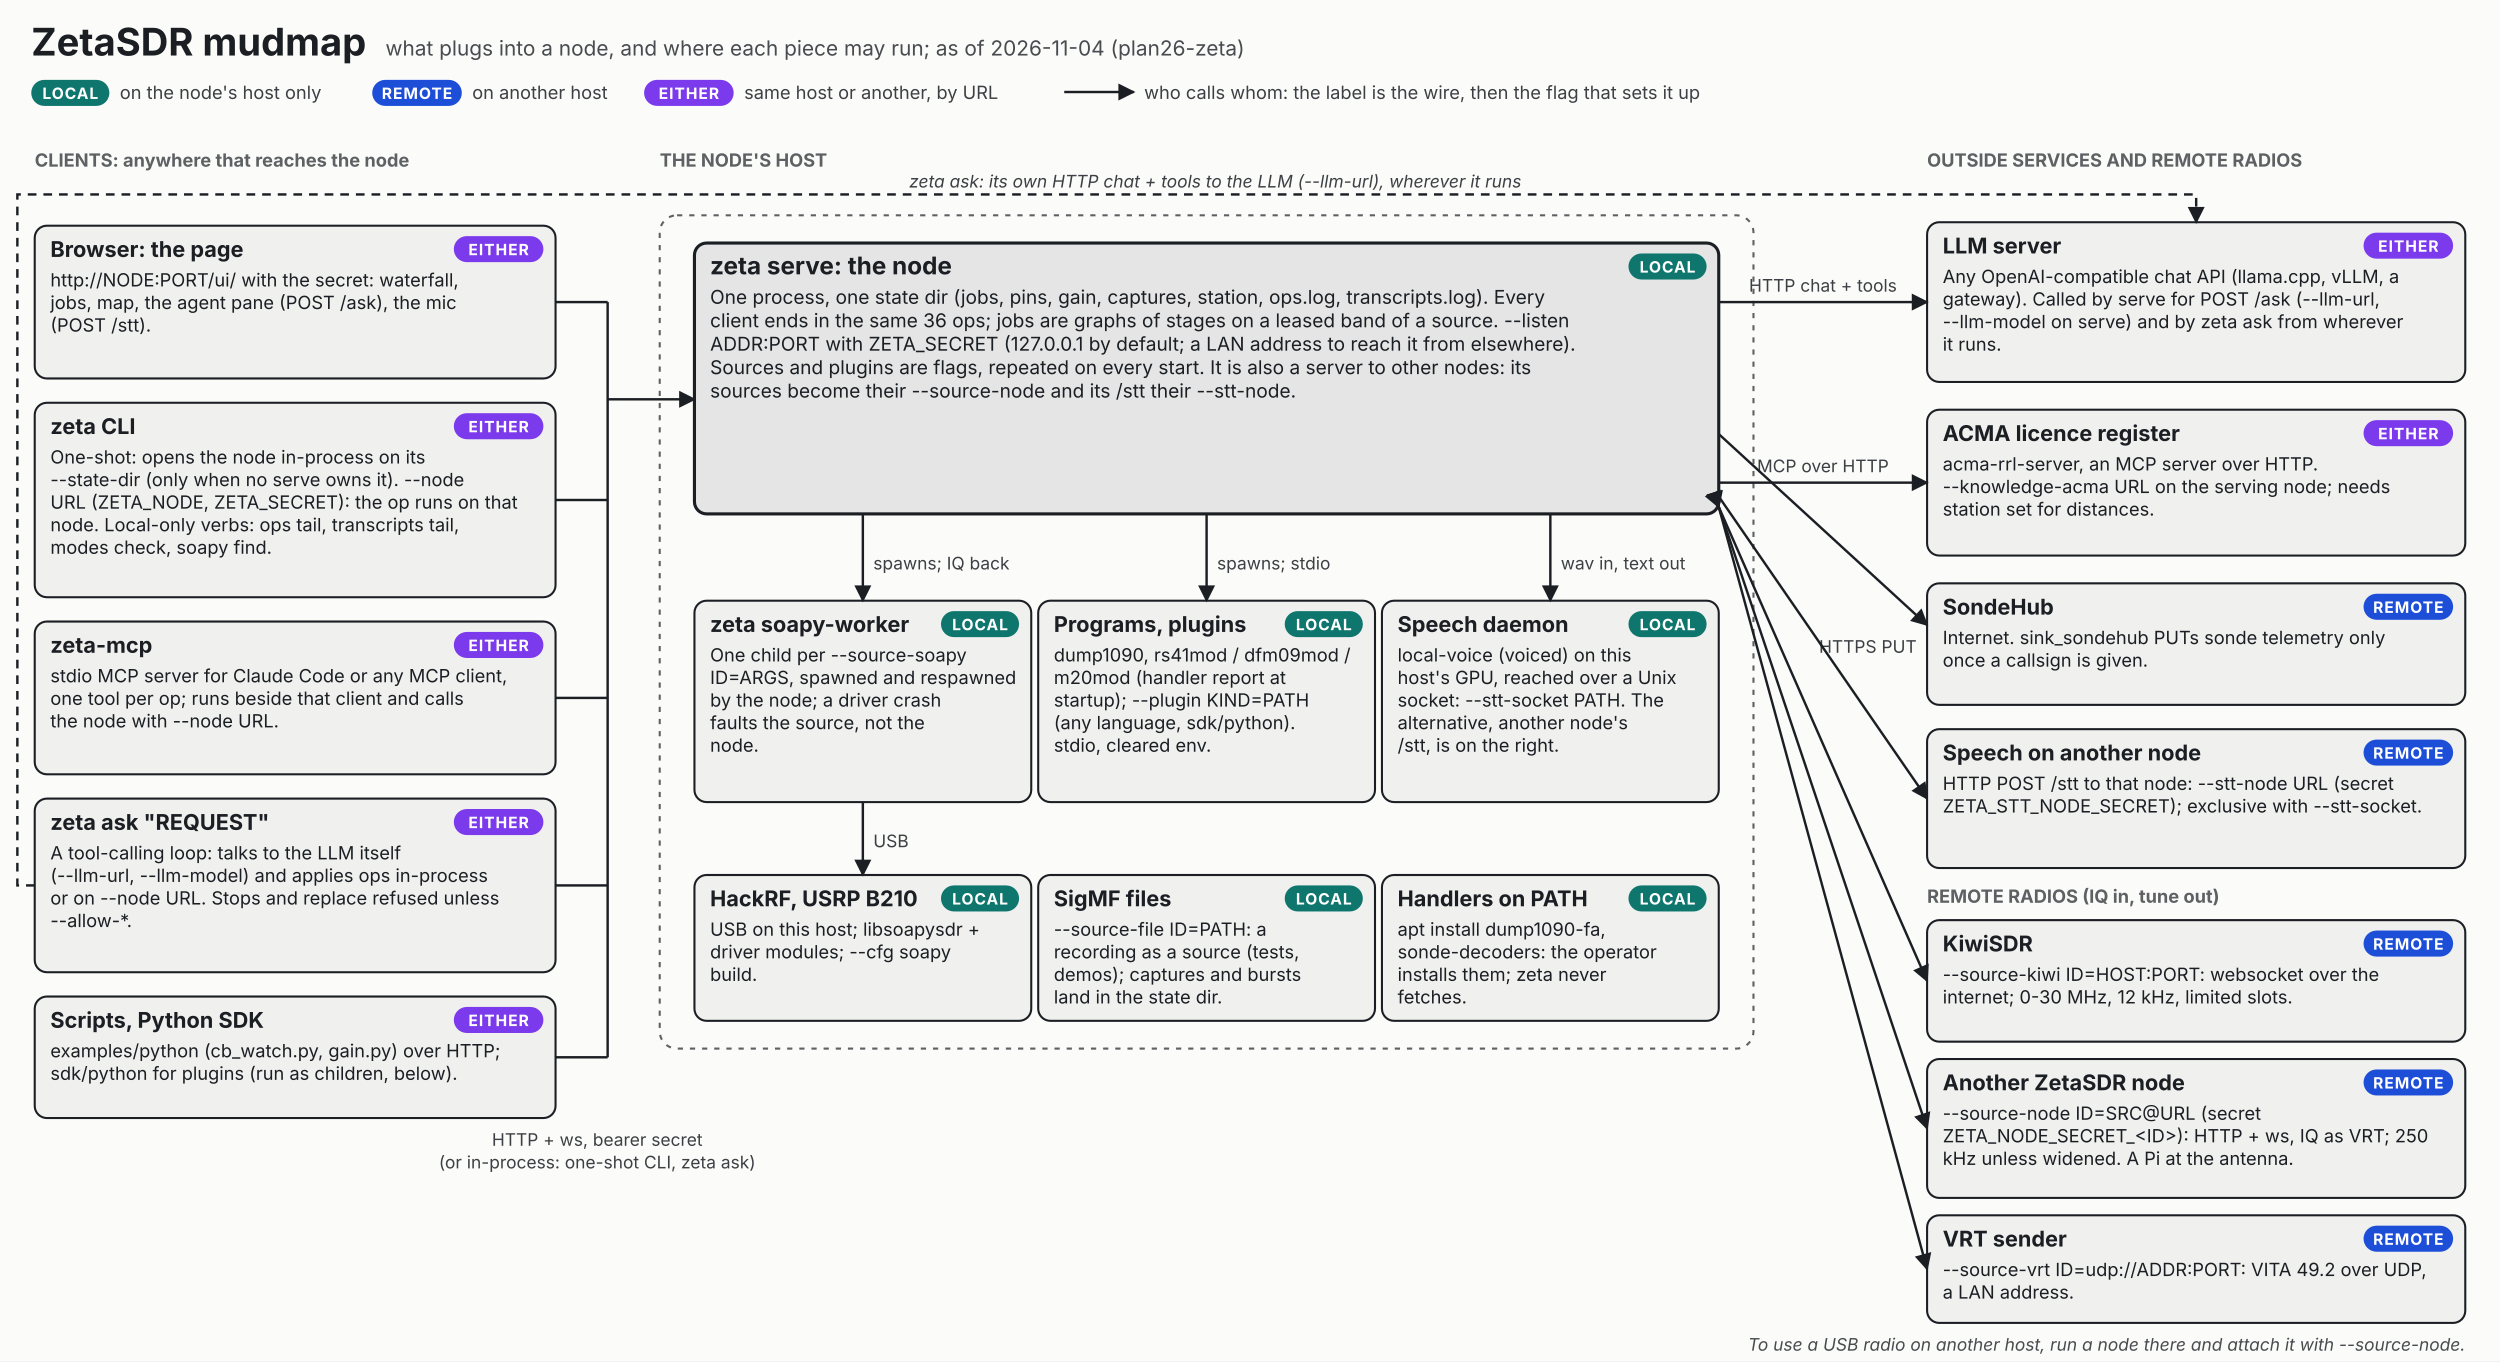
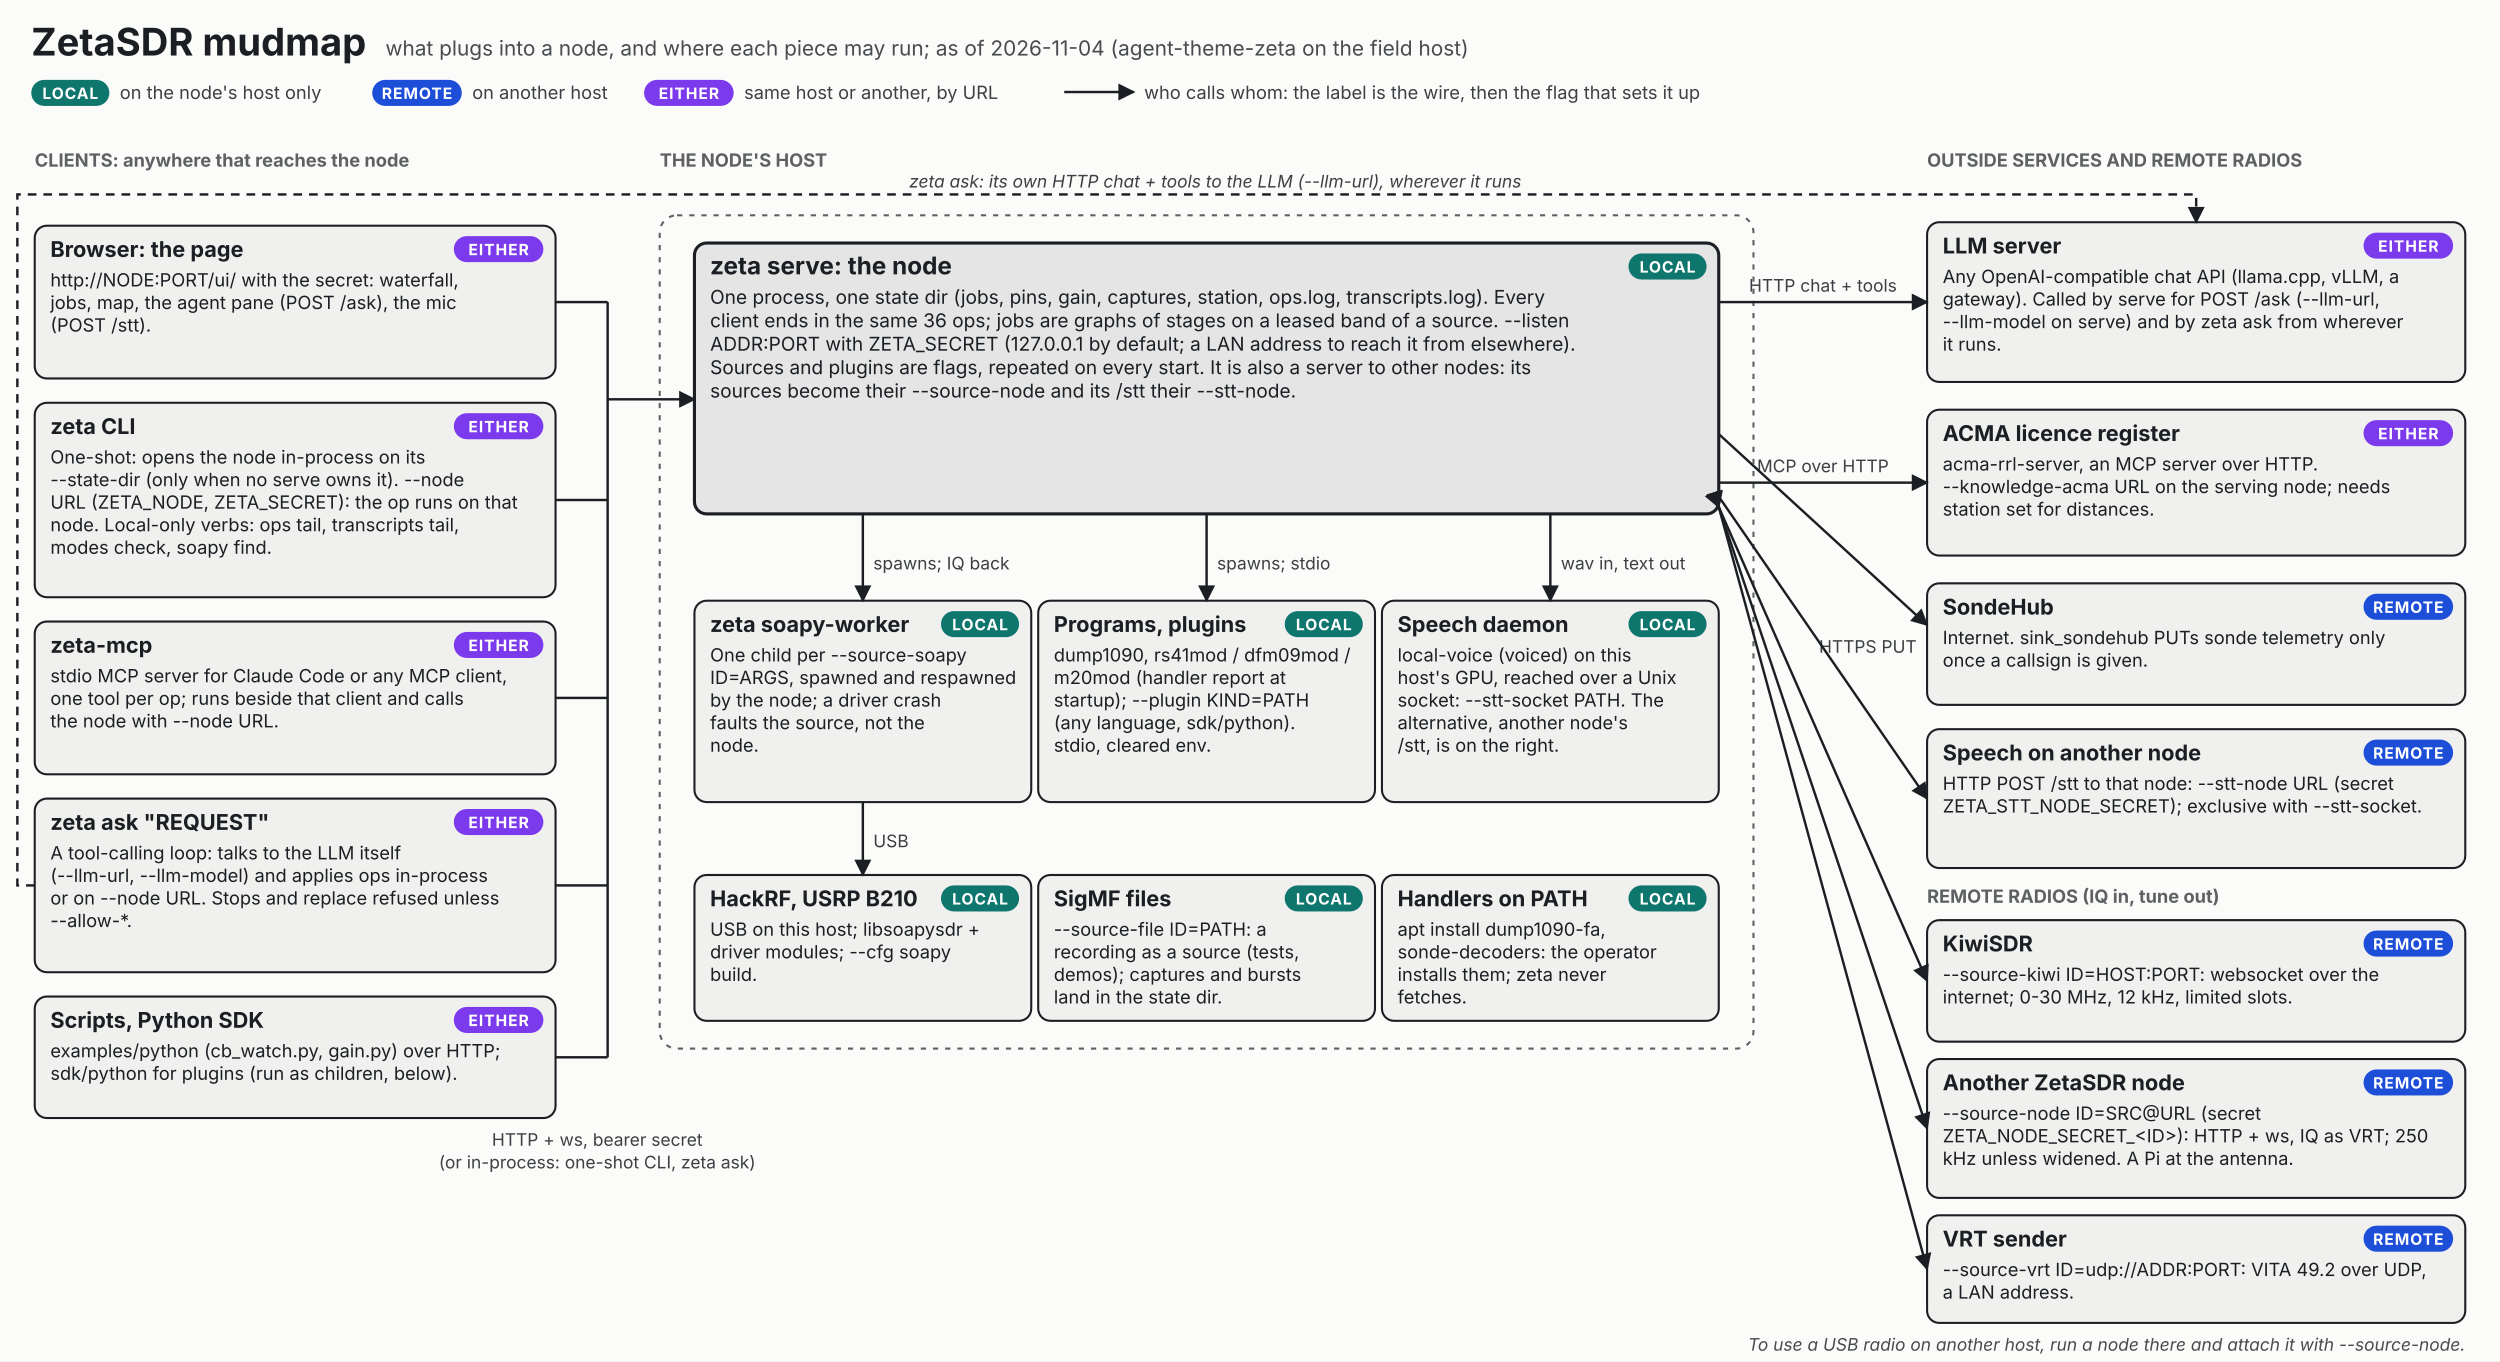
<svg xmlns="http://www.w3.org/2000/svg" viewBox="0 0 1440 784" width="1440" height="784" role="img" aria-label="ZetaSDR mudmap: clients on the left reach one node over HTTP; on the node's host sit the Soapy worker and USB radios, decoder programs, plugins and the speech daemon; to the right the LLM, the ACMA register, SondeHub and the remote radios." font-family="Inter, 'Segoe UI', Helvetica, Arial, sans-serif" fill="currentColor" style="color:#1b1f24">
  <defs>
    <marker id="arrow" viewBox="0 0 10 10" refX="9" refY="5" markerWidth="7" markerHeight="7" orient="auto-start-reverse">
      <path d="M 0 0 L 10 5 L 0 10 z" fill="currentColor" />
    </marker>
    <marker id="arrow-start" viewBox="0 0 10 10" refX="1" refY="5" markerWidth="7" markerHeight="7" orient="auto-start-reverse">
      <path d="M 10 0 L 0 5 L 10 10 z" fill="currentColor" />
    </marker>
  </defs>
  <rect x="0" y="0" width="1440" height="784" fill="#fbfbf9" />
  <text x="18" y="32" font-size="22" text-anchor="start" opacity="1" font-weight="700">ZetaSDR mudmap</text>
-   <text x="222" y="32" font-size="12" text-anchor="start" opacity="0.8">what plugs into a node, and where each piece may run; as of 2026-11-04 (plan26-zeta)</text>
+   <text x="222" y="32" font-size="12" text-anchor="start" opacity="0.8">what plugs into a node, and where each piece may run; as of 2026-11-04 (agent-theme-zeta on the field host)</text>
  <rect x="18.0" y="46" width="45.0" height="15" rx="7.5" fill="#0f766e" />
  <text x="40.5" y="57" font-size="9" font-weight="700" letter-spacing="0.06em" text-anchor="middle" fill="#ffffff">LOCAL</text>
  <text x="69.0" y="57" font-size="10.5" text-anchor="start" opacity="0.85">on the node's host only</text>
  <rect x="214.4" y="46" width="51.6" height="15" rx="7.5" fill="#1d4ed8" />
  <text x="240.2" y="57" font-size="9" font-weight="700" letter-spacing="0.06em" text-anchor="middle" fill="#ffffff">REMOTE</text>
  <text x="272.0" y="57" font-size="10.5" text-anchor="start" opacity="0.85">on another host</text>
  <rect x="371.0" y="46" width="51.6" height="15" rx="7.5" fill="#7c3aed" />
  <text x="396.8" y="57" font-size="9" font-weight="700" letter-spacing="0.06em" text-anchor="middle" fill="#ffffff">EITHER</text>
  <text x="428.6" y="57" font-size="10.5" text-anchor="start" opacity="0.85">same host or another, by URL</text>
  <line x1="613.0" y1="53" x2="653.0" y2="53" stroke="currentColor" stroke-width="1.4" marker-end="url(#arrow)" />
  <text x="659.0" y="57" font-size="10.5" text-anchor="start" opacity="0.85">who calls whom: the label is the wire, then the flag that sets it up</text>
  <text x="20" y="96" font-size="10.5" text-anchor="start" opacity="0.7" font-weight="700">CLIENTS: anywhere that reaches the node</text>
  <text x="380" y="96" font-size="10.5" text-anchor="start" opacity="0.7" font-weight="700">THE NODE'S HOST</text>
  <text x="1110" y="96" font-size="10.5" text-anchor="start" opacity="0.7" font-weight="700">OUTSIDE SERVICES AND REMOTE RADIOS</text>
  <rect x="20" y="130" width="300" height="88" rx="7" fill="currentColor" fill-opacity="0.05" stroke="currentColor" stroke-width="1.2" />
  <text x="29" y="148" font-size="12.5" font-weight="700">Browser: the page</text>
  <rect x="261.4" y="136" width="51.6" height="15" rx="7.5" fill="#7c3aed" />
  <text x="287.2" y="147" font-size="9" font-weight="700" letter-spacing="0.06em" text-anchor="middle" fill="#ffffff">EITHER</text>
  <text x="29" y="165" font-size="10.5">
    <tspan x="29" dy="0">http://NODE:PORT/ui/ with the secret: waterfall,</tspan>
    <tspan x="29" dy="13.0">jobs, map, the agent pane (POST /ask), the mic</tspan>
    <tspan x="29" dy="13.0">(POST /stt).</tspan>
  </text>
  <rect x="20" y="232" width="300" height="112" rx="7" fill="currentColor" fill-opacity="0.05" stroke="currentColor" stroke-width="1.2" />
  <text x="29" y="250" font-size="12.5" font-weight="700">zeta CLI</text>
  <rect x="261.4" y="238" width="51.6" height="15" rx="7.5" fill="#7c3aed" />
  <text x="287.2" y="249" font-size="9" font-weight="700" letter-spacing="0.06em" text-anchor="middle" fill="#ffffff">EITHER</text>
  <text x="29" y="267" font-size="10.5">
    <tspan x="29" dy="0">One-shot: opens the node in-process on its</tspan>
    <tspan x="29" dy="13.0">--state-dir (only when no serve owns it). --node</tspan>
    <tspan x="29" dy="13.0">URL (ZETA_NODE, ZETA_SECRET): the op runs on that</tspan>
    <tspan x="29" dy="13.0">node. Local-only verbs: ops tail, transcripts tail,</tspan>
    <tspan x="29" dy="13.0">modes check, soapy find.</tspan>
  </text>
  <rect x="20" y="358" width="300" height="88" rx="7" fill="currentColor" fill-opacity="0.05" stroke="currentColor" stroke-width="1.2" />
  <text x="29" y="376" font-size="12.5" font-weight="700">zeta-mcp</text>
  <rect x="261.4" y="364" width="51.6" height="15" rx="7.5" fill="#7c3aed" />
  <text x="287.2" y="375" font-size="9" font-weight="700" letter-spacing="0.06em" text-anchor="middle" fill="#ffffff">EITHER</text>
  <text x="29" y="393" font-size="10.5">
    <tspan x="29" dy="0">stdio MCP server for Claude Code or any MCP client,</tspan>
    <tspan x="29" dy="13.0">one tool per op; runs beside that client and calls</tspan>
    <tspan x="29" dy="13.0">the node with --node URL.</tspan>
  </text>
  <rect x="20" y="460" width="300" height="100" rx="7" fill="currentColor" fill-opacity="0.05" stroke="currentColor" stroke-width="1.2" />
  <text x="29" y="478" font-size="12.5" font-weight="700">zeta ask "REQUEST"</text>
  <rect x="261.4" y="466" width="51.6" height="15" rx="7.5" fill="#7c3aed" />
  <text x="287.2" y="477" font-size="9" font-weight="700" letter-spacing="0.06em" text-anchor="middle" fill="#ffffff">EITHER</text>
  <text x="29" y="495" font-size="10.5">
    <tspan x="29" dy="0">A tool-calling loop: talks to the LLM itself</tspan>
    <tspan x="29" dy="13.0">(--llm-url, --llm-model) and applies ops in-process</tspan>
    <tspan x="29" dy="13.0">or on --node URL. Stops and replace refused unless</tspan>
    <tspan x="29" dy="13.0">--allow-*.</tspan>
  </text>
  <rect x="20" y="574" width="300" height="70" rx="7" fill="currentColor" fill-opacity="0.05" stroke="currentColor" stroke-width="1.2" />
  <text x="29" y="592" font-size="12.5" font-weight="700">Scripts, Python SDK</text>
  <rect x="261.4" y="580" width="51.6" height="15" rx="7.5" fill="#7c3aed" />
  <text x="287.2" y="591" font-size="9" font-weight="700" letter-spacing="0.06em" text-anchor="middle" fill="#ffffff">EITHER</text>
  <text x="29" y="609" font-size="10.5">
    <tspan x="29" dy="0">examples/python (cb_watch.py, gain.py) over HTTP;</tspan>
    <tspan x="29" dy="13.0">sdk/python for plugins (run as children, below).</tspan>
  </text>
  <path d="M 350 174 L 350 609" fill="none" stroke="currentColor" stroke-width="1.4" />
  <path d="M 320 174.0 L 350 174.0" fill="none" stroke="currentColor" stroke-width="1.4" />
  <path d="M 320 288.0 L 350 288.0" fill="none" stroke="currentColor" stroke-width="1.4" />
  <path d="M 320 402.0 L 350 402.0" fill="none" stroke="currentColor" stroke-width="1.4" />
  <path d="M 320 510.0 L 350 510.0" fill="none" stroke="currentColor" stroke-width="1.4" />
  <path d="M 320 609.0 L 350 609.0" fill="none" stroke="currentColor" stroke-width="1.4" />
  <path d="M 350 230 L 400 230" fill="none" stroke="currentColor" stroke-width="1.4" marker-end="url(#arrow)" />
  <text x="344" y="660" font-size="10" opacity="0.85" text-anchor="middle">HTTP + ws, bearer secret</text>
  <text x="344" y="673" font-size="10" opacity="0.85" text-anchor="middle">(or in-process: one-shot CLI, zeta ask)</text>
  <rect x="380" y="124" width="630" height="480" rx="10" fill="none" stroke="currentColor" stroke-width="1.2" stroke-dasharray="3 4" opacity="0.7" />
  <rect x="400" y="140" width="590" height="156" rx="7" fill="currentColor" fill-opacity="0.1" stroke="currentColor" stroke-width="1.8" />
  <text x="409" y="158" font-size="14" font-weight="700">zeta serve: the node</text>
  <rect x="938.0" y="146" width="45.0" height="15" rx="7.5" fill="#0f766e" />
  <text x="960.5" y="157" font-size="9" font-weight="700" letter-spacing="0.06em" text-anchor="middle" fill="#ffffff">LOCAL</text>
  <text x="409" y="175" font-size="11">
    <tspan x="409" dy="0">One process, one state dir (jobs, pins, gain, captures, station, ops.log, transcripts.log). Every</tspan>
    <tspan x="409" dy="13.5">client ends in the same 36 ops; jobs are graphs of stages on a leased band of a source. --listen</tspan>
    <tspan x="409" dy="13.5">ADDR:PORT with ZETA_SECRET (127.0.0.1 by default; a LAN address to reach it from elsewhere).</tspan>
    <tspan x="409" dy="13.5">Sources and plugins are flags, repeated on every start. It is also a server to other nodes: its</tspan>
    <tspan x="409" dy="13.5">sources become their --source-node and its /stt their --stt-node.</tspan>
  </text>
  <rect x="400" y="346" width="194" height="116" rx="7" fill="currentColor" fill-opacity="0.05" stroke="currentColor" stroke-width="1.2" />
  <text x="409" y="364" font-size="12.5" font-weight="700">zeta soapy-worker</text>
  <rect x="542.0" y="352" width="45.0" height="15" rx="7.5" fill="#0f766e" />
  <text x="564.5" y="363" font-size="9" font-weight="700" letter-spacing="0.06em" text-anchor="middle" fill="#ffffff">LOCAL</text>
  <text x="409" y="381" font-size="10.5">
    <tspan x="409" dy="0">One child per --source-soapy</tspan>
    <tspan x="409" dy="13.0">ID=ARGS, spawned and respawned</tspan>
    <tspan x="409" dy="13.0">by the node; a driver crash</tspan>
    <tspan x="409" dy="13.0">faults the source, not the</tspan>
    <tspan x="409" dy="13.0">node.</tspan>
  </text>
  <rect x="598" y="346" width="194" height="116" rx="7" fill="currentColor" fill-opacity="0.05" stroke="currentColor" stroke-width="1.2" />
  <text x="607" y="364" font-size="12.5" font-weight="700">Programs, plugins</text>
  <rect x="740.0" y="352" width="45.0" height="15" rx="7.5" fill="#0f766e" />
  <text x="762.5" y="363" font-size="9" font-weight="700" letter-spacing="0.06em" text-anchor="middle" fill="#ffffff">LOCAL</text>
  <text x="607" y="381" font-size="10.5">
    <tspan x="607" dy="0">dump1090, rs41mod / dfm09mod /</tspan>
    <tspan x="607" dy="13.0">m20mod (handler report at</tspan>
    <tspan x="607" dy="13.0">startup); --plugin KIND=PATH</tspan>
    <tspan x="607" dy="13.0">(any language, sdk/python).</tspan>
    <tspan x="607" dy="13.0">stdio, cleared env.</tspan>
  </text>
  <rect x="796" y="346" width="194" height="116" rx="7" fill="currentColor" fill-opacity="0.05" stroke="currentColor" stroke-width="1.2" />
  <text x="805" y="364" font-size="12.5" font-weight="700">Speech daemon</text>
  <rect x="938.0" y="352" width="45.0" height="15" rx="7.5" fill="#0f766e" />
  <text x="960.5" y="363" font-size="9" font-weight="700" letter-spacing="0.06em" text-anchor="middle" fill="#ffffff">LOCAL</text>
  <text x="805" y="381" font-size="10.5">
    <tspan x="805" dy="0">local-voice (voiced) on this</tspan>
    <tspan x="805" dy="13.0">host's GPU, reached over a Unix</tspan>
    <tspan x="805" dy="13.0">socket: --stt-socket PATH. The</tspan>
    <tspan x="805" dy="13.0">alternative, another node's</tspan>
    <tspan x="805" dy="13.0">/stt, is on the right.</tspan>
  </text>
  <path d="M 497.0 296 L 497.0 346" fill="none" stroke="currentColor" stroke-width="1.4" marker-end="url(#arrow)" />
  <text x="503.0" y="328" font-size="10" text-anchor="start" opacity="0.85">spawns; IQ back</text>
  <path d="M 695.0 296 L 695.0 346" fill="none" stroke="currentColor" stroke-width="1.4" marker-end="url(#arrow)" />
  <text x="701.0" y="328" font-size="10" text-anchor="start" opacity="0.85">spawns; stdio</text>
  <path d="M 893.0 296 L 893.0 346" fill="none" stroke="currentColor" stroke-width="1.4" marker-end="url(#arrow)" />
  <text x="899.0" y="328" font-size="10" text-anchor="start" opacity="0.85">wav in, text out</text>
  <rect x="400" y="504" width="194" height="84" rx="7" fill="currentColor" fill-opacity="0.05" stroke="currentColor" stroke-width="1.2" />
  <text x="409" y="522" font-size="12.5" font-weight="700">HackRF, USRP B210</text>
  <rect x="542.0" y="510" width="45.0" height="15" rx="7.5" fill="#0f766e" />
  <text x="564.5" y="521" font-size="9" font-weight="700" letter-spacing="0.06em" text-anchor="middle" fill="#ffffff">LOCAL</text>
  <text x="409" y="539" font-size="10.5">
    <tspan x="409" dy="0">USB on this host; libsoapysdr +</tspan>
    <tspan x="409" dy="13.0">driver modules; --cfg soapy</tspan>
    <tspan x="409" dy="13.0">build.</tspan>
  </text>
  <path d="M 497.0 462 L 497.0 504" fill="none" stroke="currentColor" stroke-width="1.4" marker-end="url(#arrow)" />
  <text x="503.0" y="488" font-size="10" text-anchor="start" opacity="0.85">USB</text>
  <rect x="598" y="504" width="194" height="84" rx="7" fill="currentColor" fill-opacity="0.05" stroke="currentColor" stroke-width="1.2" />
  <text x="607" y="522" font-size="12.5" font-weight="700">SigMF files</text>
  <rect x="740.0" y="510" width="45.0" height="15" rx="7.5" fill="#0f766e" />
  <text x="762.5" y="521" font-size="9" font-weight="700" letter-spacing="0.06em" text-anchor="middle" fill="#ffffff">LOCAL</text>
  <text x="607" y="539" font-size="10.5">
    <tspan x="607" dy="0">--source-file ID=PATH: a</tspan>
    <tspan x="607" dy="13.0">recording as a source (tests,</tspan>
    <tspan x="607" dy="13.0">demos); captures and bursts</tspan>
    <tspan x="607" dy="13.0">land in the state dir.</tspan>
  </text>
  <rect x="796" y="504" width="194" height="84" rx="7" fill="currentColor" fill-opacity="0.05" stroke="currentColor" stroke-width="1.2" />
  <text x="805" y="522" font-size="12.5" font-weight="700">Handlers on PATH</text>
  <rect x="938.0" y="510" width="45.0" height="15" rx="7.5" fill="#0f766e" />
  <text x="960.5" y="521" font-size="9" font-weight="700" letter-spacing="0.06em" text-anchor="middle" fill="#ffffff">LOCAL</text>
  <text x="805" y="539" font-size="10.5">
    <tspan x="805" dy="0">apt install dump1090-fa,</tspan>
    <tspan x="805" dy="13.0">sonde-decoders: the operator</tspan>
    <tspan x="805" dy="13.0">installs them; zeta never</tspan>
    <tspan x="805" dy="13.0">fetches.</tspan>
  </text>
  <rect x="1110" y="128" width="310" height="92" rx="7" fill="currentColor" fill-opacity="0.05" stroke="currentColor" stroke-width="1.2" />
  <text x="1119" y="146" font-size="12.5" font-weight="700">LLM server</text>
  <rect x="1361.4" y="134" width="51.6" height="15" rx="7.5" fill="#7c3aed" />
  <text x="1387.2" y="145" font-size="9" font-weight="700" letter-spacing="0.06em" text-anchor="middle" fill="#ffffff">EITHER</text>
  <text x="1119" y="163" font-size="10.5">
    <tspan x="1119" dy="0">Any OpenAI-compatible chat API (llama.cpp, vLLM, a</tspan>
    <tspan x="1119" dy="13.0">gateway). Called by serve for POST /ask (--llm-url,</tspan>
    <tspan x="1119" dy="13.0">--llm-model on serve) and by zeta ask from wherever</tspan>
    <tspan x="1119" dy="13.0">it runs.</tspan>
  </text>
  <rect x="1110" y="236" width="310" height="84" rx="7" fill="currentColor" fill-opacity="0.05" stroke="currentColor" stroke-width="1.2" />
  <text x="1119" y="254" font-size="12.5" font-weight="700">ACMA licence register</text>
  <rect x="1361.4" y="242" width="51.6" height="15" rx="7.5" fill="#7c3aed" />
  <text x="1387.2" y="253" font-size="9" font-weight="700" letter-spacing="0.06em" text-anchor="middle" fill="#ffffff">EITHER</text>
  <text x="1119" y="271" font-size="10.5">
    <tspan x="1119" dy="0">acma-rrl-server, an MCP server over HTTP.</tspan>
    <tspan x="1119" dy="13.0">--knowledge-acma URL on the serving node; needs</tspan>
    <tspan x="1119" dy="13.0">station set for distances.</tspan>
  </text>
  <rect x="1110" y="336" width="310" height="70" rx="7" fill="currentColor" fill-opacity="0.05" stroke="currentColor" stroke-width="1.2" />
  <text x="1119" y="354" font-size="12.5" font-weight="700">SondeHub</text>
  <rect x="1361.4" y="342" width="51.6" height="15" rx="7.5" fill="#1d4ed8" />
  <text x="1387.2" y="353" font-size="9" font-weight="700" letter-spacing="0.06em" text-anchor="middle" fill="#ffffff">REMOTE</text>
  <text x="1119" y="371" font-size="10.5">
    <tspan x="1119" dy="0">Internet. sink_sondehub PUTs sonde telemetry only</tspan>
    <tspan x="1119" dy="13.0">once a callsign is given.</tspan>
  </text>
  <path d="M 990 174 L 1110 174" fill="none" stroke="currentColor" stroke-width="1.4" marker-end="url(#arrow)" />
  <text x="1050.0" y="168" font-size="10" text-anchor="middle" opacity="0.85">HTTP chat + tools</text>
  <path d="M 990 278 L 1110 278" fill="none" stroke="currentColor" stroke-width="1.4" marker-end="url(#arrow)" />
  <text x="1050.0" y="272" font-size="10" text-anchor="middle" opacity="0.85">MCP over HTTP</text>
  <path d="M 990 250 L 1110 360" fill="none" stroke="currentColor" stroke-width="1.4" marker-end="url(#arrow)" />
  <text x="1104" y="376" font-size="10" text-anchor="end" opacity="0.85">HTTPS PUT</text>
  <path d="M 20 510 L 10 510 L 10 112 L 1265.0 112 L 1265.0 128" fill="none" stroke="currentColor" stroke-width="1.4" stroke-dasharray="5 4" marker-end="url(#arrow)" />
  <text x="700" y="108" font-size="10" text-anchor="middle" opacity="0.85" font-style="italic">zeta ask: its own HTTP chat + tools to the LLM (--llm-url), wherever it runs</text>
  <rect x="1110" y="420" width="310" height="80" rx="7" fill="currentColor" fill-opacity="0.05" stroke="currentColor" stroke-width="1.2" />
  <text x="1119" y="438" font-size="12.5" font-weight="700">Speech on another node</text>
  <rect x="1361.4" y="426" width="51.6" height="15" rx="7.5" fill="#1d4ed8" />
  <text x="1387.2" y="437" font-size="9" font-weight="700" letter-spacing="0.06em" text-anchor="middle" fill="#ffffff">REMOTE</text>
  <text x="1119" y="455" font-size="10.5">
    <tspan x="1119" dy="0">HTTP POST /stt to that node: --stt-node URL (secret</tspan>
    <tspan x="1119" dy="13.0">ZETA_STT_NODE_SECRET); exclusive with --stt-socket.</tspan>
  </text>
  <path d="M 990 286 L 1110 460" fill="none" stroke="currentColor" stroke-width="1.4" marker-end="url(#arrow)" />
  <text x="1110" y="520" font-size="10.5" text-anchor="start" opacity="0.7" font-weight="700">REMOTE RADIOS (IQ in, tune out)</text>
  <rect x="1110" y="530" width="310" height="70" rx="7" fill="currentColor" fill-opacity="0.05" stroke="currentColor" stroke-width="1.2" />
  <text x="1119" y="548" font-size="12.5" font-weight="700">KiwiSDR</text>
  <rect x="1361.4" y="536" width="51.6" height="15" rx="7.5" fill="#1d4ed8" />
  <text x="1387.2" y="547" font-size="9" font-weight="700" letter-spacing="0.06em" text-anchor="middle" fill="#ffffff">REMOTE</text>
  <text x="1119" y="565" font-size="10.5">
    <tspan x="1119" dy="0">--source-kiwi ID=HOST:PORT: websocket over the</tspan>
    <tspan x="1119" dy="13.0">internet; 0-30 MHz, 12 kHz, limited slots.</tspan>
  </text>
  <path d="M 990 292 L 1110 565.0" fill="none" stroke="currentColor" stroke-width="1.4" marker-end="url(#arrow)" marker-start="url(#arrow-start)" />
  <rect x="1110" y="610" width="310" height="80" rx="7" fill="currentColor" fill-opacity="0.05" stroke="currentColor" stroke-width="1.2" />
  <text x="1119" y="628" font-size="12.5" font-weight="700">Another ZetaSDR node</text>
  <rect x="1361.4" y="616" width="51.6" height="15" rx="7.5" fill="#1d4ed8" />
  <text x="1387.2" y="627" font-size="9" font-weight="700" letter-spacing="0.06em" text-anchor="middle" fill="#ffffff">REMOTE</text>
  <text x="1119" y="645" font-size="10.5">
    <tspan x="1119" dy="0">--source-node ID=SRC@URL (secret</tspan>
    <tspan x="1119" dy="13.0">ZETA_NODE_SECRET_&lt;ID&gt;): HTTP + ws, IQ as VRT; 250</tspan>
    <tspan x="1119" dy="13.0">kHz unless widened. A Pi at the antenna.</tspan>
  </text>
  <path d="M 990 292 L 1110 650.0" fill="none" stroke="currentColor" stroke-width="1.4" marker-end="url(#arrow)" marker-start="url(#arrow-start)" />
  <rect x="1110" y="700" width="310" height="62" rx="7" fill="currentColor" fill-opacity="0.05" stroke="currentColor" stroke-width="1.2" />
  <text x="1119" y="718" font-size="12.5" font-weight="700">VRT sender</text>
  <rect x="1361.4" y="706" width="51.6" height="15" rx="7.5" fill="#1d4ed8" />
  <text x="1387.2" y="717" font-size="9" font-weight="700" letter-spacing="0.06em" text-anchor="middle" fill="#ffffff">REMOTE</text>
  <text x="1119" y="735" font-size="10.5">
    <tspan x="1119" dy="0">--source-vrt ID=udp://ADDR:PORT: VITA 49.2 over UDP,</tspan>
    <tspan x="1119" dy="13.0">a LAN address.</tspan>
  </text>
  <path d="M 990 292 L 1110 731.0" fill="none" stroke="currentColor" stroke-width="1.4" marker-end="url(#arrow)" marker-start="url(#arrow-start)" />
  <text x="1420" y="778" font-size="10" text-anchor="end" opacity="0.8" font-style="italic">To use a USB radio on another host, run a node there and attach it with --source-node.</text>
</svg>
